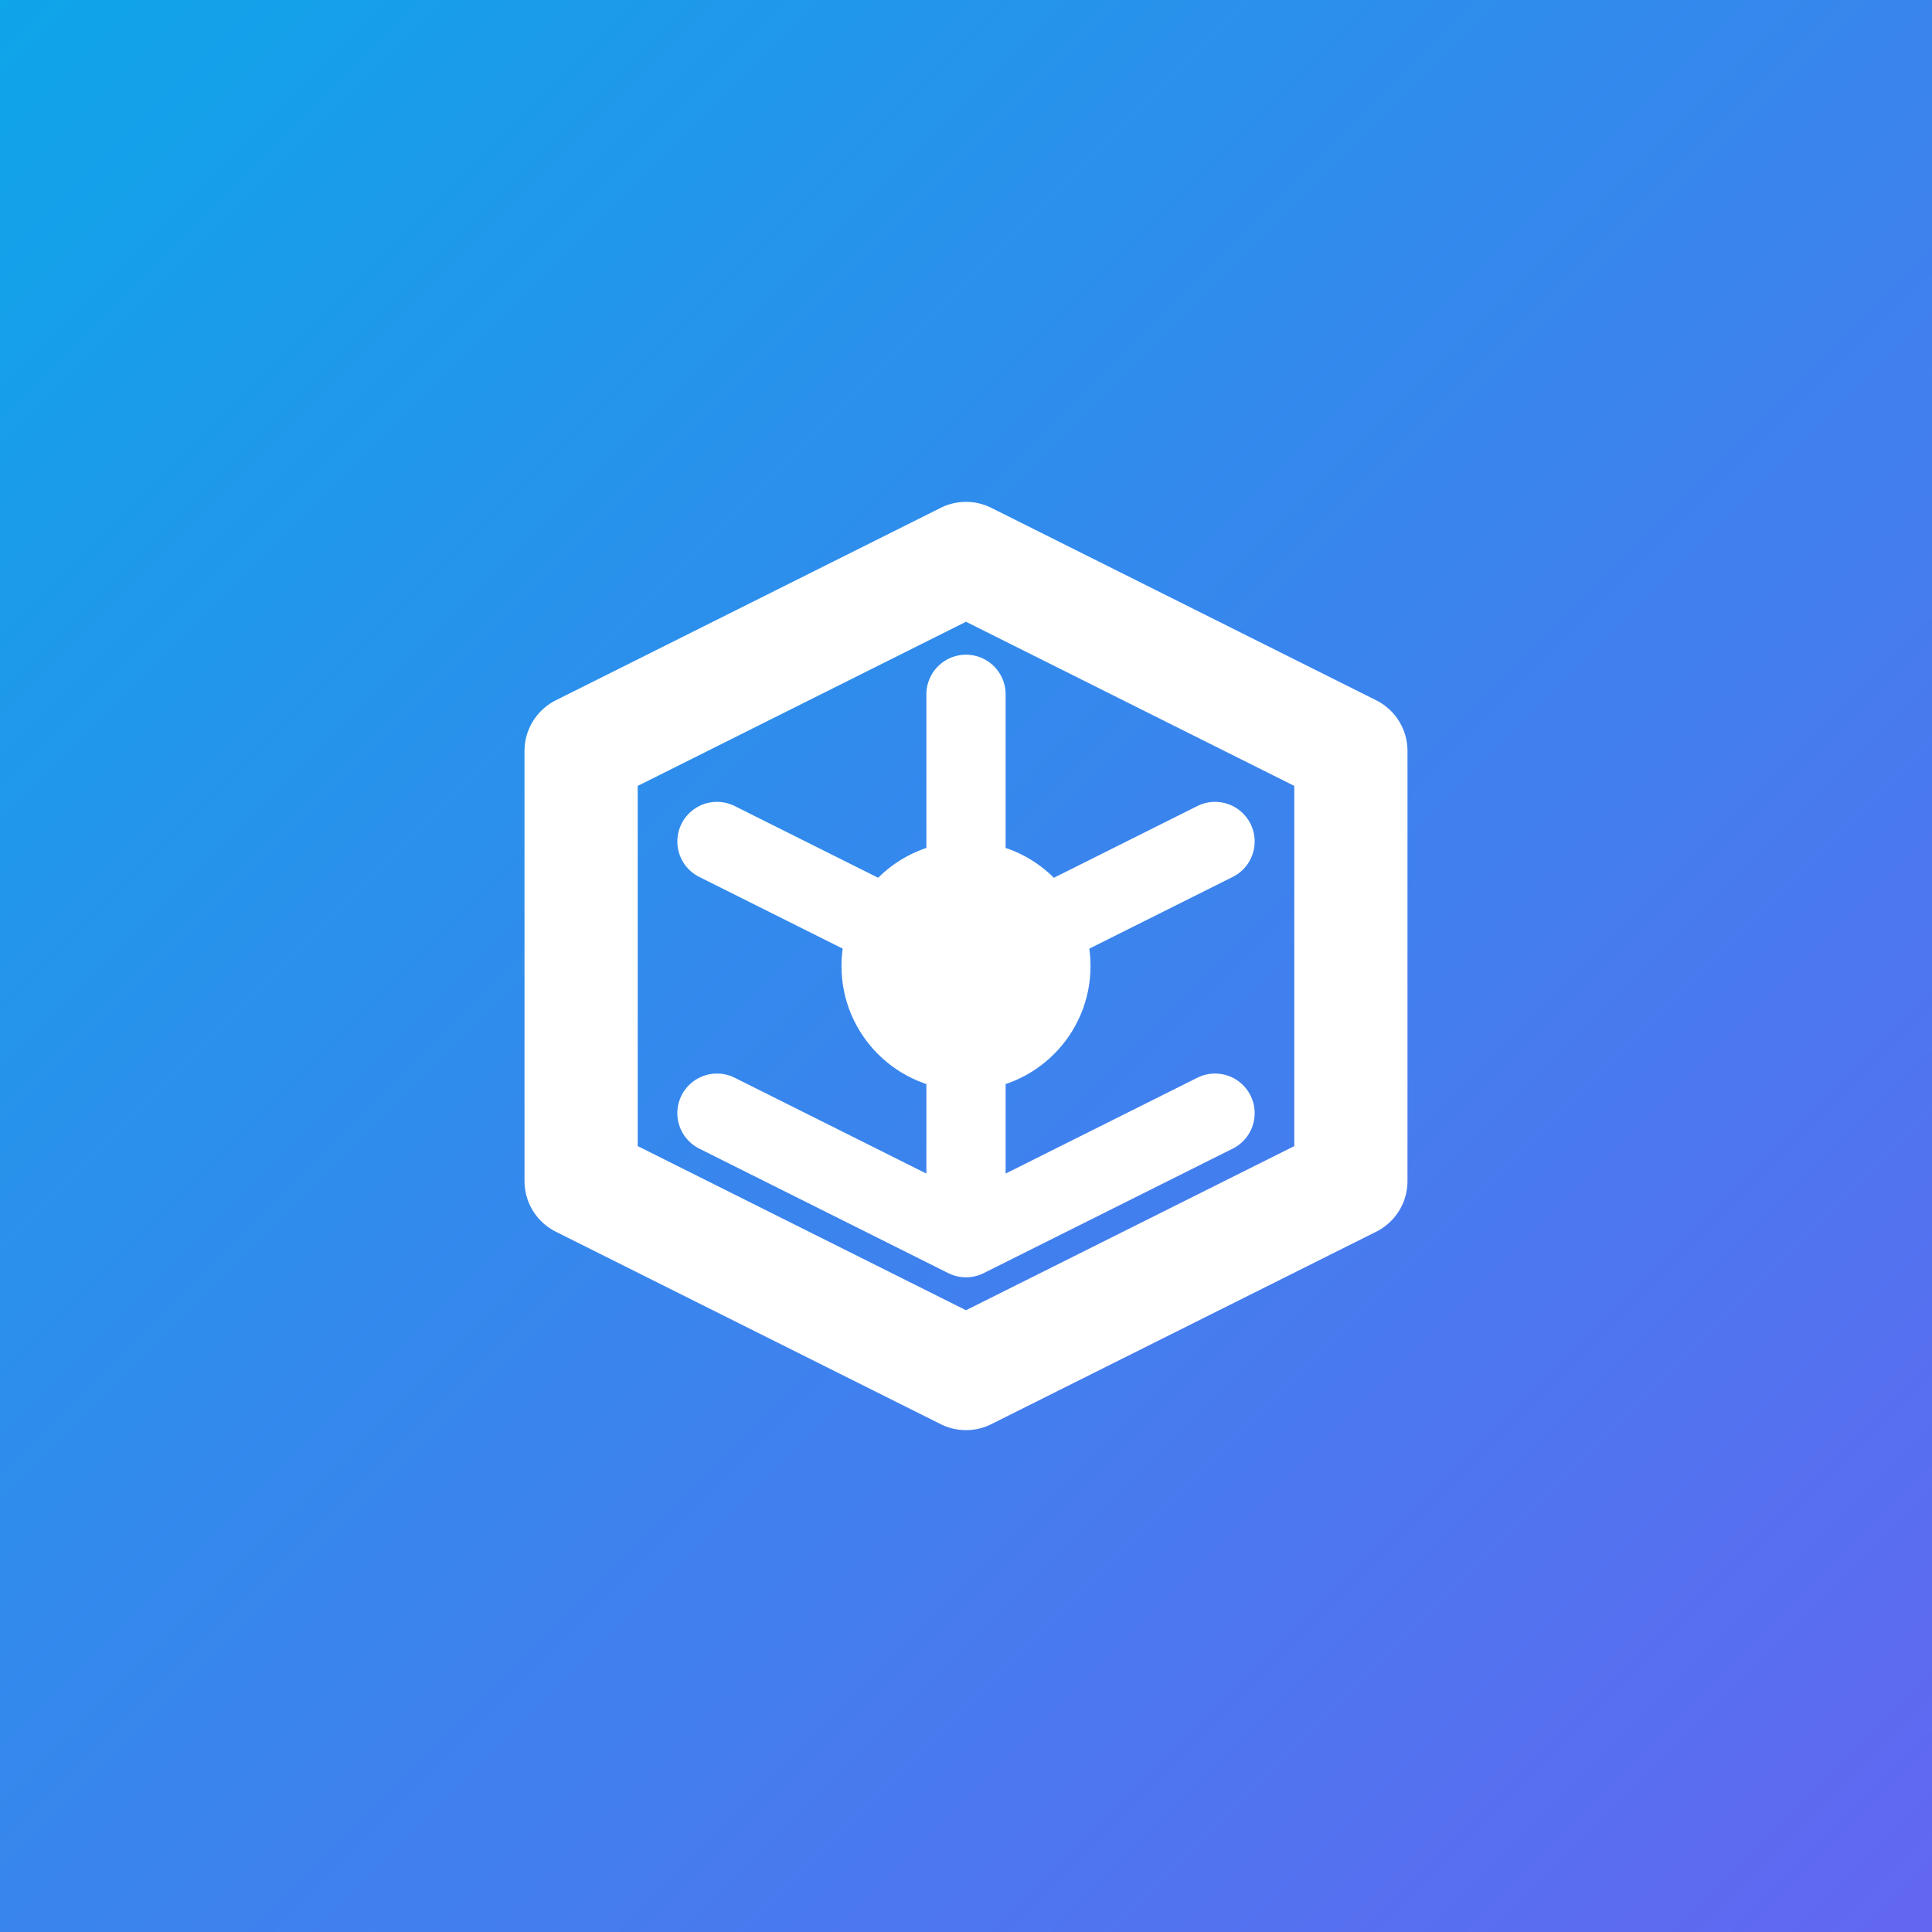
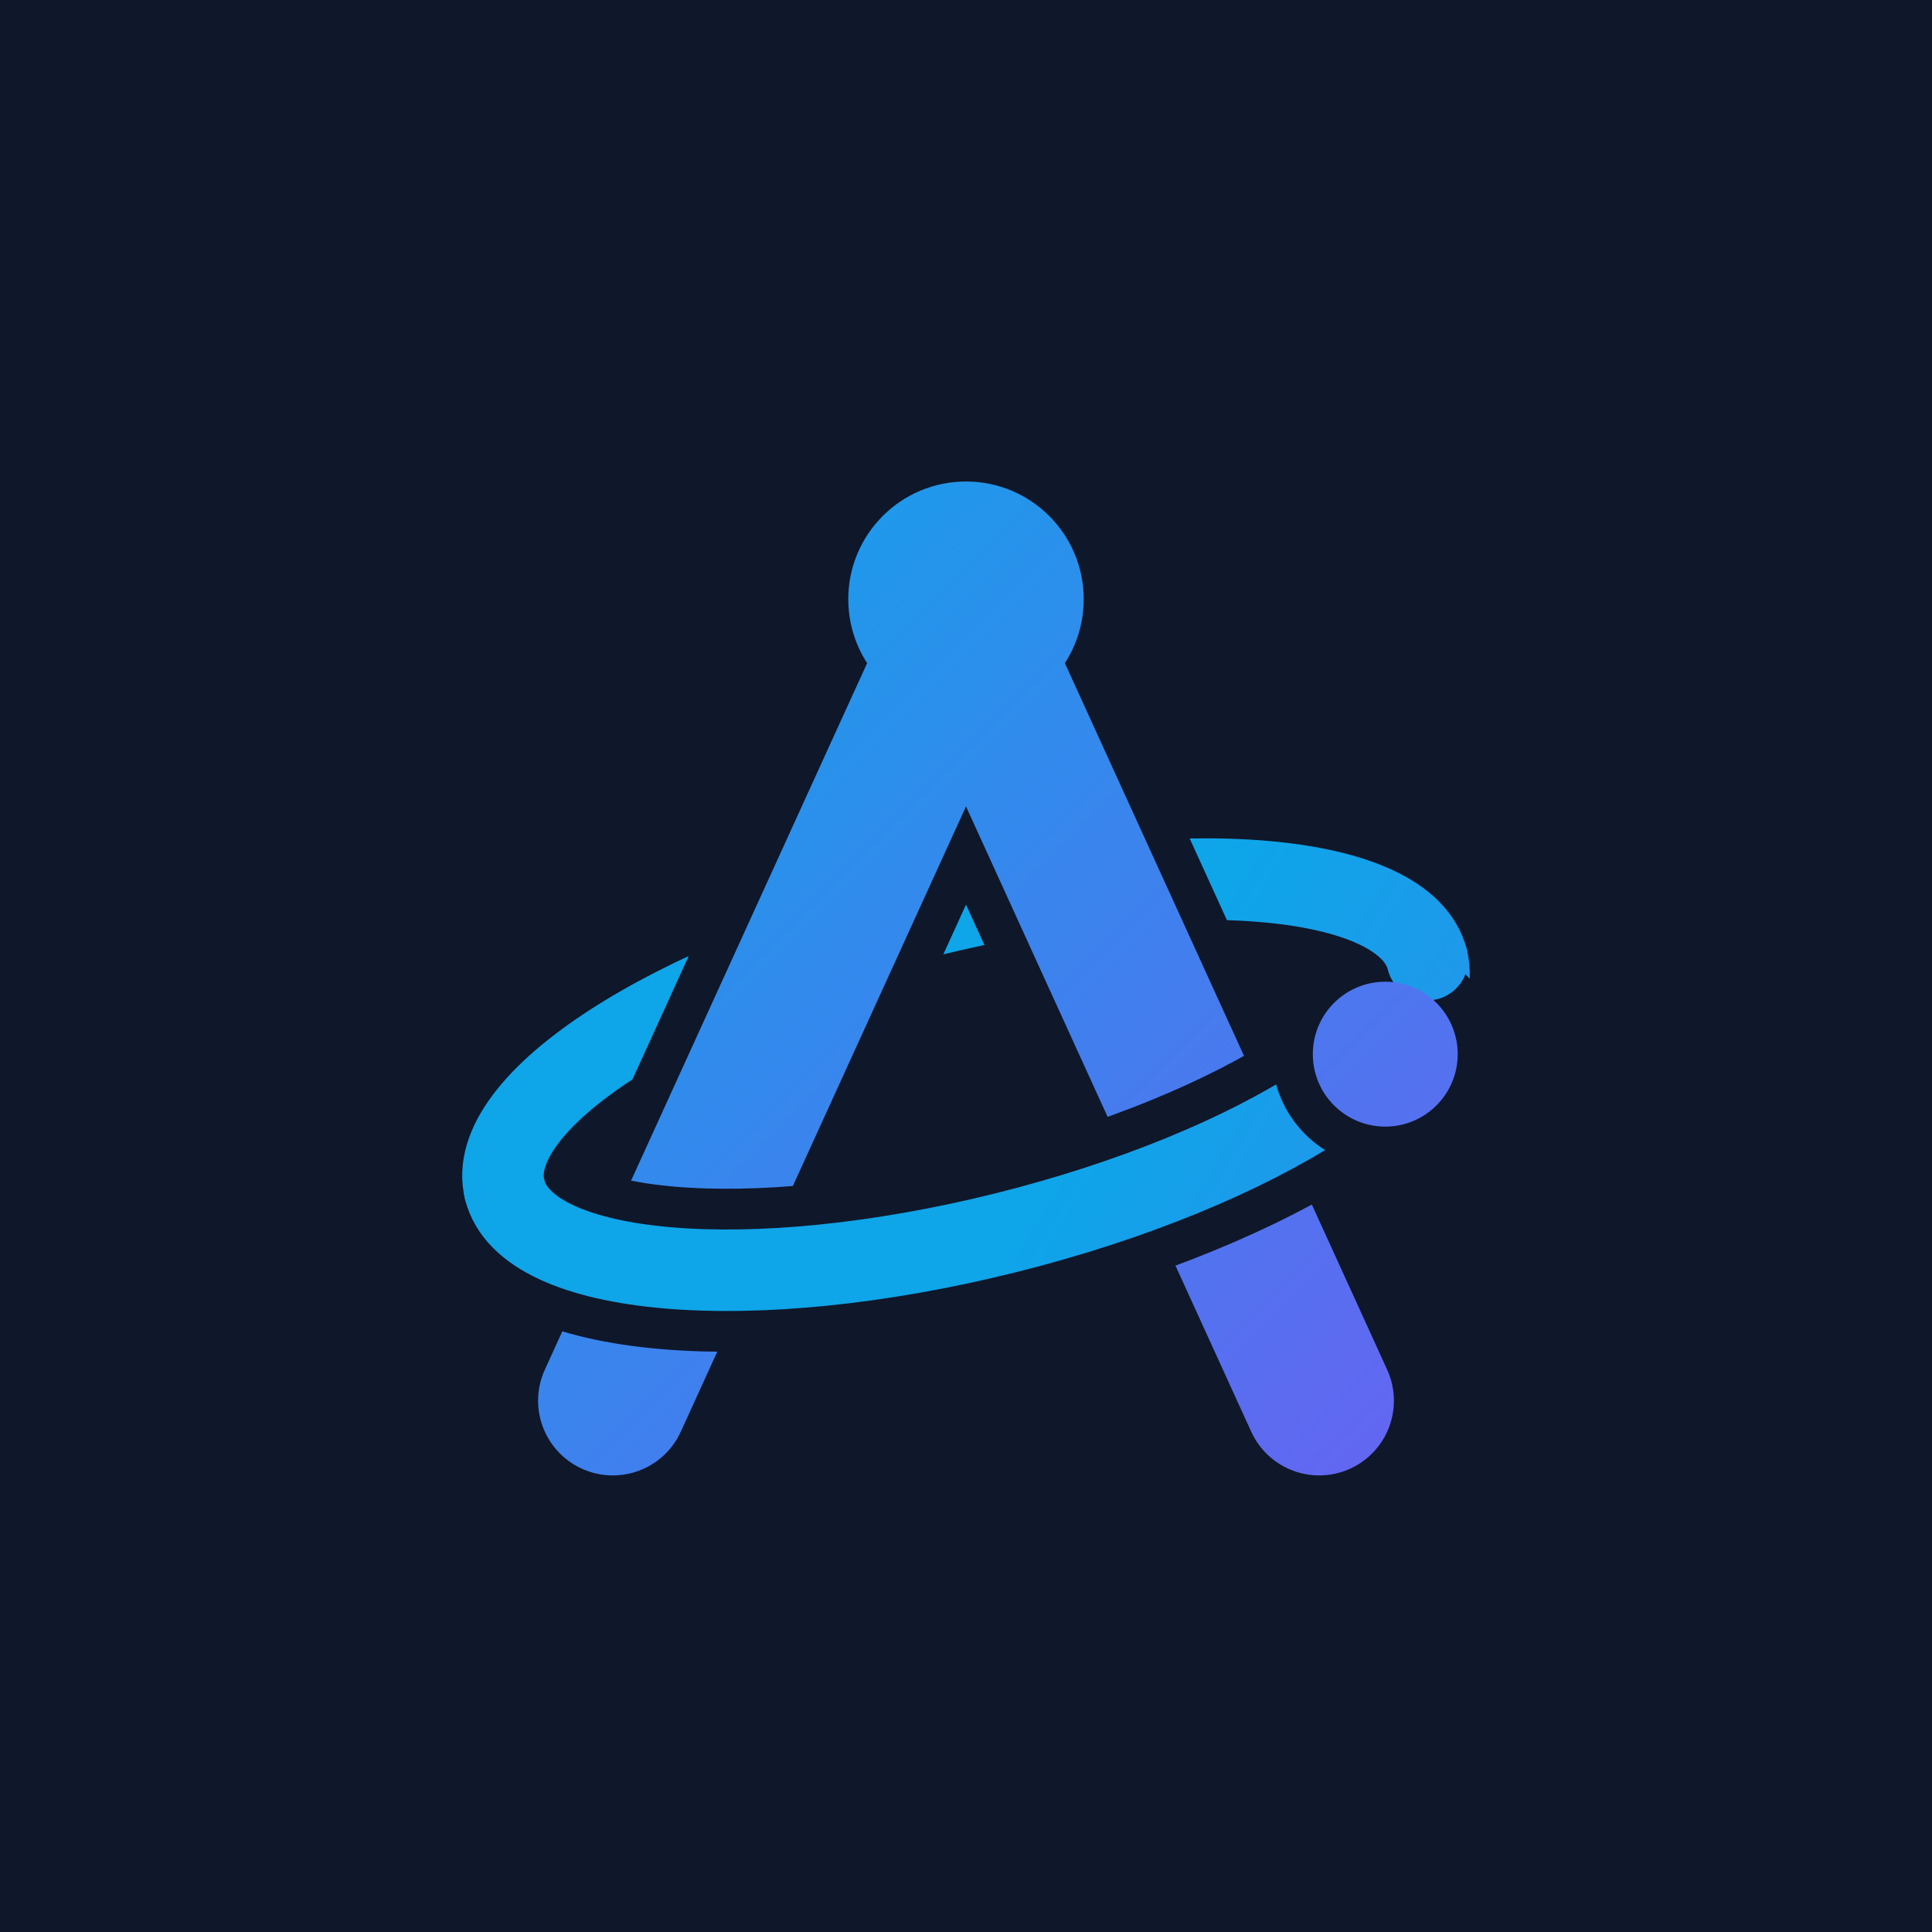
<svg xmlns="http://www.w3.org/2000/svg" viewBox="0 0 1024 1024" width="1024" height="1024" role="img">
  <defs>
-     <linearGradient id="g" x1="0" y1="0" x2="1" y2="1">
+     <linearGradient id="g" gradientUnits="userSpaceOnUse" x1="2" y1="2" x2="22" y2="22">
      <stop offset="0" stop-color="#0EA5E9" />
      <stop offset="1" stop-color="#6366F1" />
    </linearGradient>
  </defs>
-   <rect x="0" y="0" width="1024" height="1024" fill="url(#g)" />
+   <rect x="0" y="0" width="1024" height="1024" fill="#0F172A" />
  <g transform="translate(224 224) scale(24)">
-     <g fill="none" stroke="#FFFFFF" stroke-linejoin="round" stroke-linecap="round">
-       <path stroke-width="2.5" d="M12 3 20.5 7.25v9.5L12 21l-8.5-4.25v-9.5z" />
-       <path stroke-width="1.75" d="M12 6v12M6.5 9.25 12 12l5.5-2.75M6.5 15.25 12 18l5.5-2.75" />
+     <defs>
+       <mask id="b8" maskUnits="userSpaceOnUse" x="-2" y="-2" width="28" height="28">
+         <rect x="-2" y="-2" width="28" height="28" fill="#FFFFFF" />
+         <g fill="none" stroke="#000000" stroke-width="5.1" stroke-linecap="round">
+           <path d="M4.2 21.6 12 4.5 19.8 21.6" stroke-linejoin="round" />
+         </g>
+       </mask>
+       <mask id="l8" maskUnits="userSpaceOnUse" x="-2" y="-2" width="28" height="28">
+         <rect x="-2" y="-2" width="28" height="28" fill="#FFFFFF" />
+         <g fill="none" stroke="#000000" stroke-width="3.6" stroke-linecap="round">
+           <path transform="translate(12 14.4) rotate(-14)" d="M-10.5 0A10.5 3.6 0 0 0 10.5 0" />
+         </g>
+       </mask>
+       <mask id="f8" maskUnits="userSpaceOnUse" x="-2" y="-2" width="28" height="28">
+         <rect x="-2" y="-2" width="28" height="28" fill="#FFFFFF" />
+         <circle cx="21.259" cy="13.947" r="2.5" fill="#000000" />
+       </mask>
+     </defs>
+     <g fill="none" stroke="url(#g)" stroke-linecap="round" stroke-linejoin="round">
+       <g stroke-width="1.8" mask="url(#b8)">
+         <path transform="translate(12 14.4) rotate(-14)" d="M10.5 0A10.5 3.6 0 0 0 -10.5 0" />
+       </g>
+       <path stroke-width="3.3" d="M4.2 21.6 12 4.5 19.8 21.6" mask="url(#l8)" />
+       <g stroke-width="1.8" mask="url(#f8)">
+         <path transform="translate(12 14.4) rotate(-14)" d="M-10.5 0A10.5 3.6 0 0 0 10.5 0" />
+       </g>
    </g>
-     <circle cx="12" cy="12" r="2.75" fill="#FFFFFF" />
+     <circle cx="12" cy="3.9" r="2.6" fill="url(#g)" />
+     <circle cx="21.259" cy="13.947" r="1.6" fill="url(#g)" />
  </g>
</svg>
